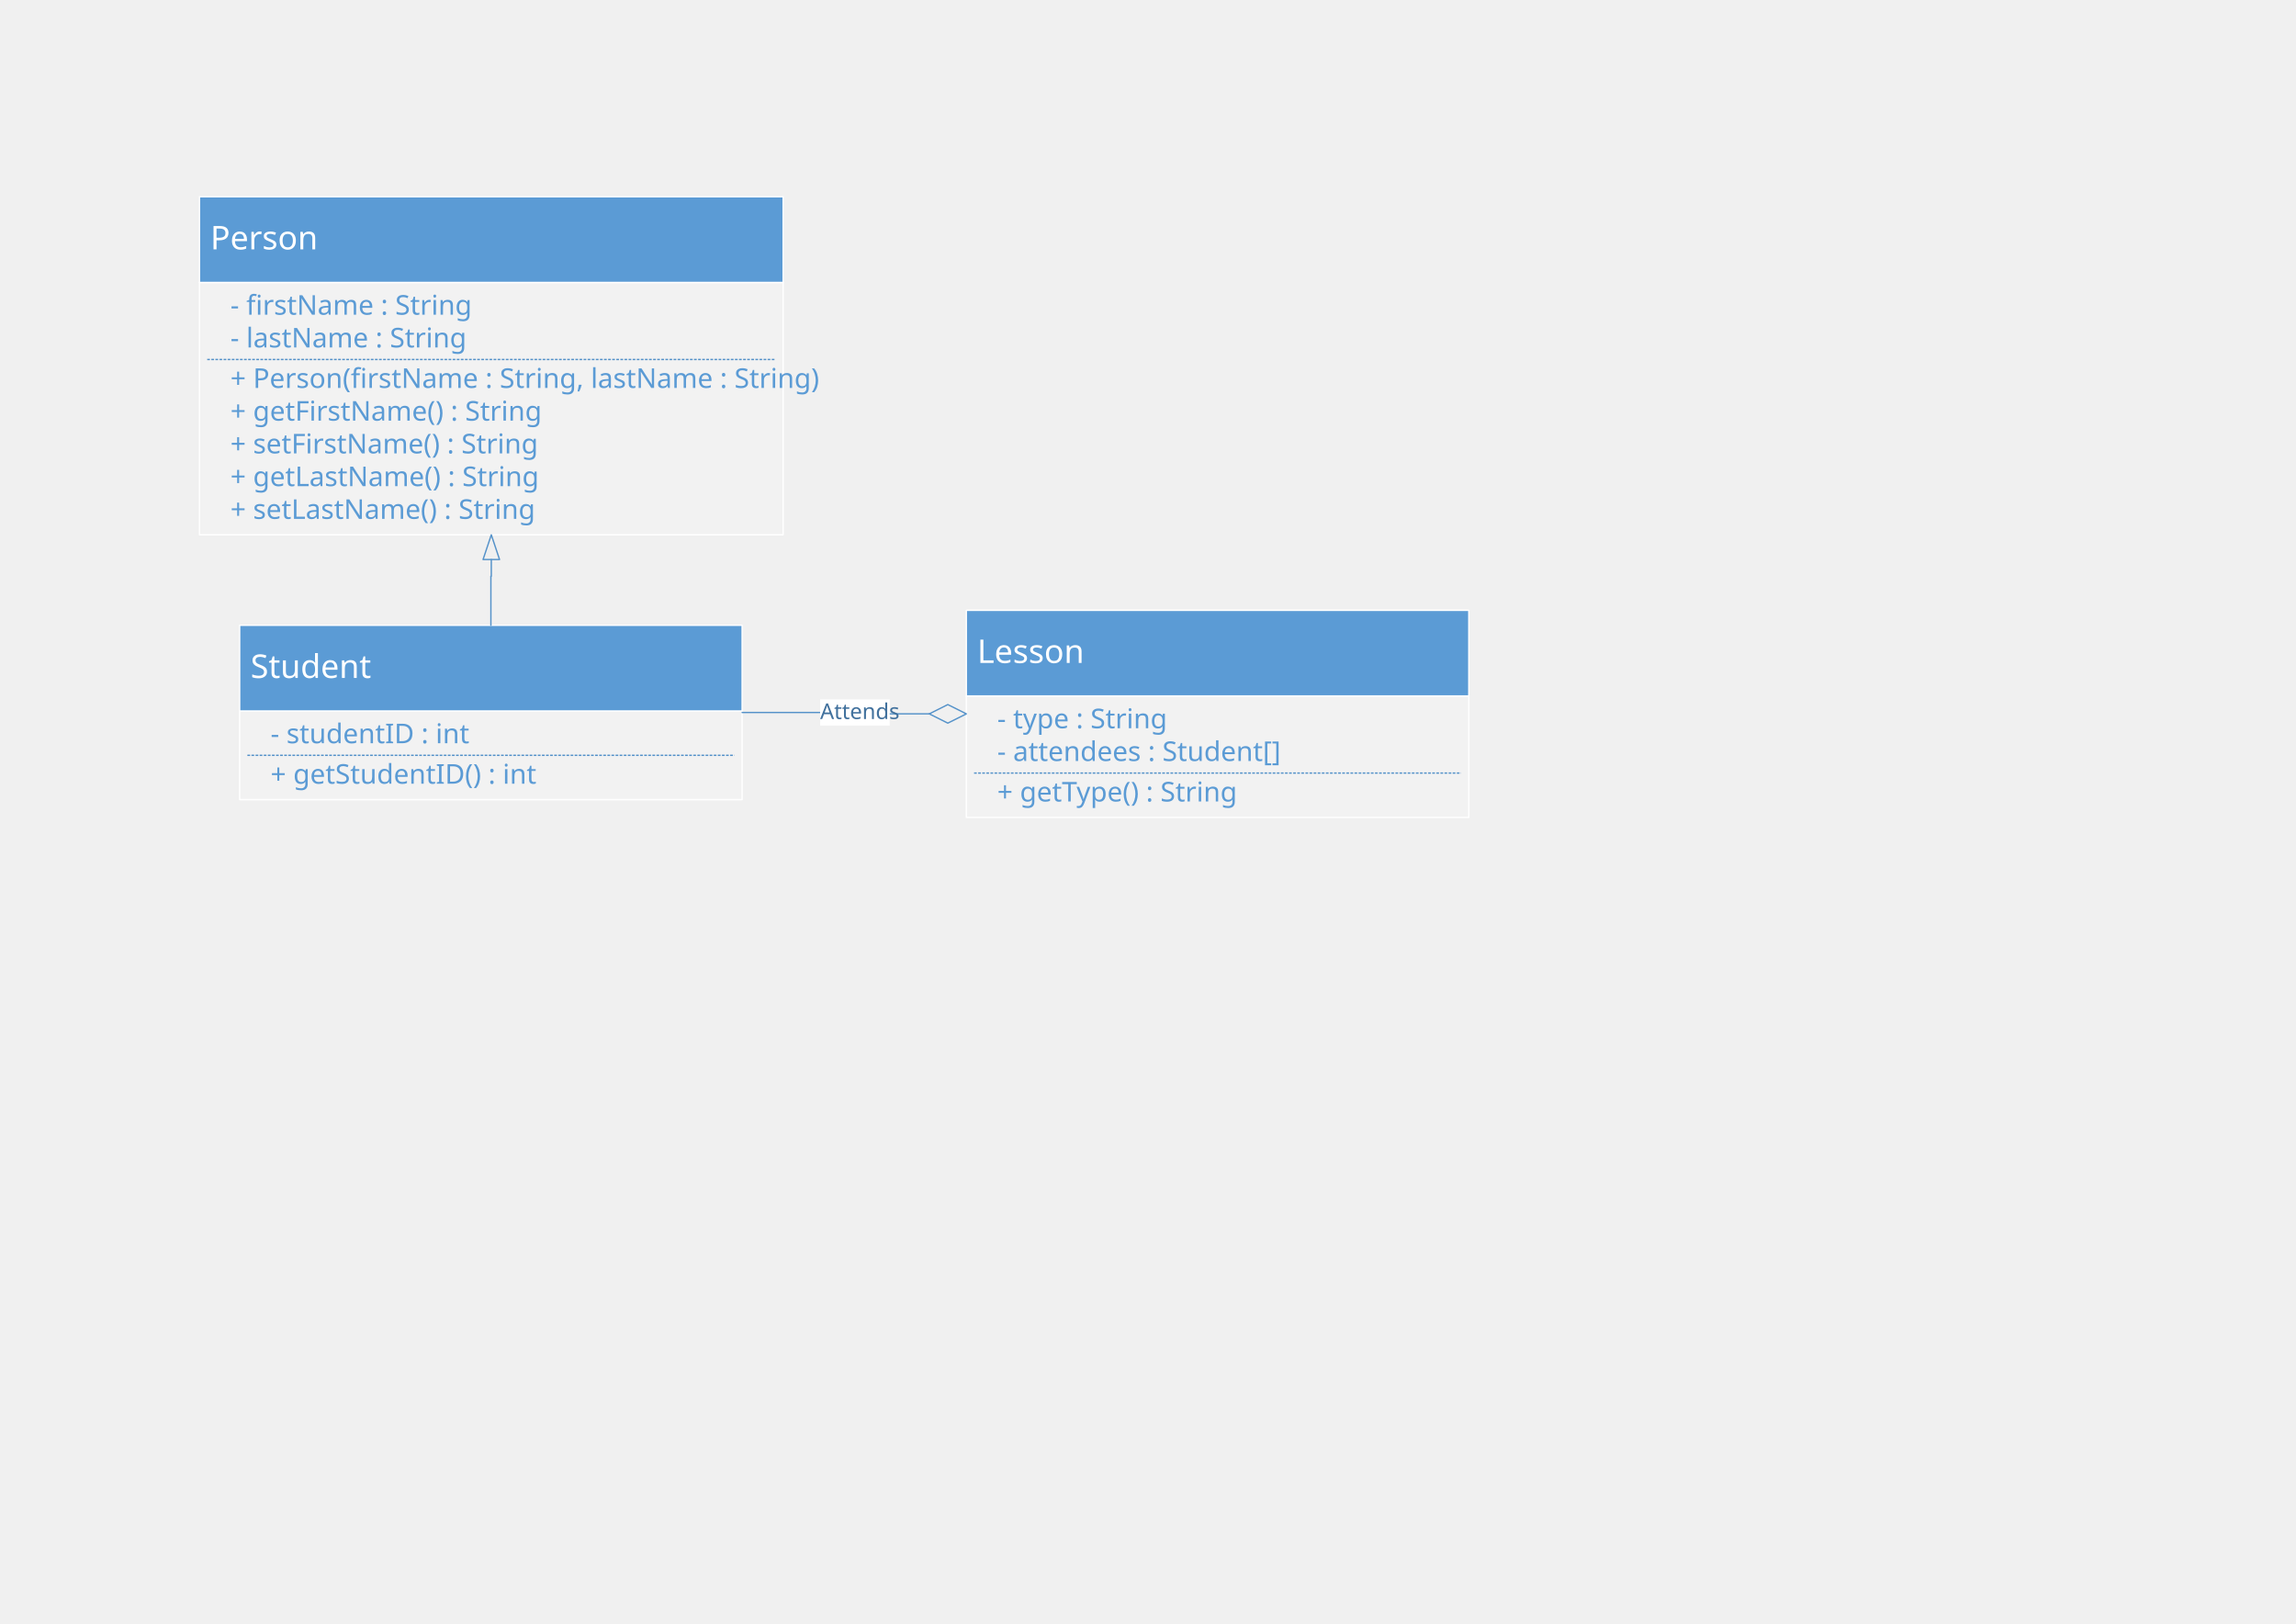
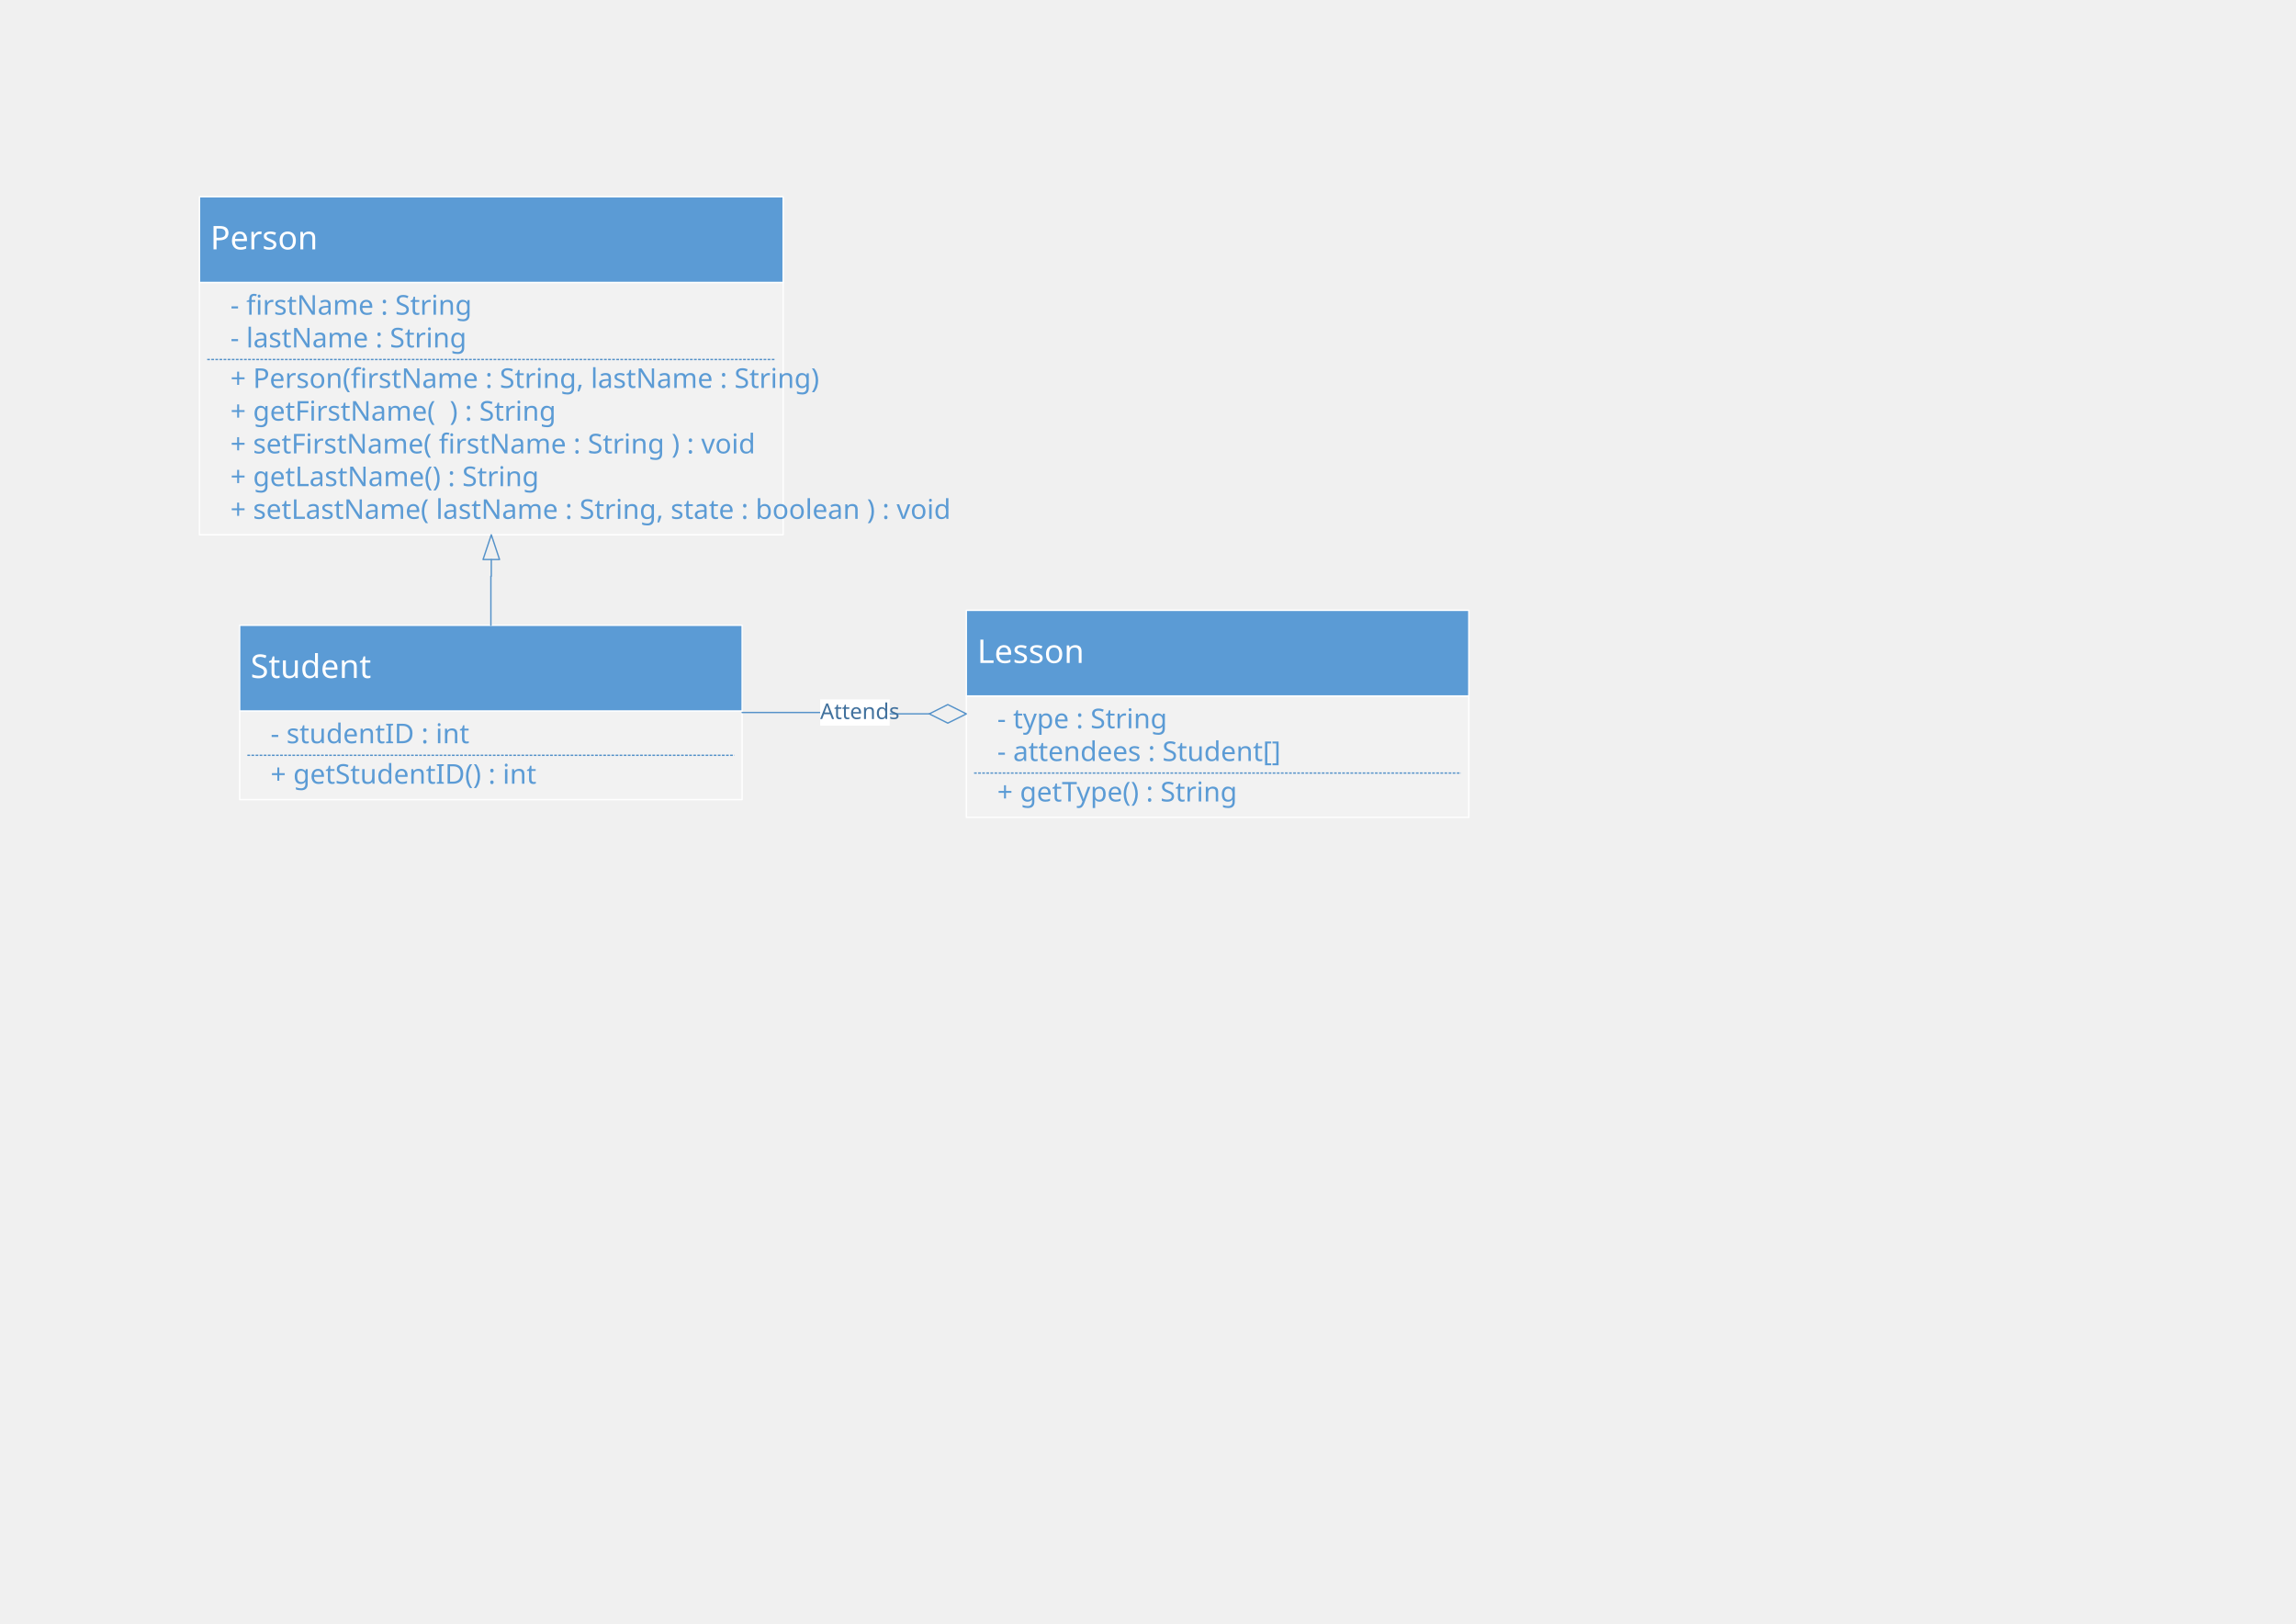
<svg xmlns="http://www.w3.org/2000/svg" xmlns:xlink="http://www.w3.org/1999/xlink" width="11.693in" height="8.268in" viewBox="0 0 841.89 595.276" xml:space="preserve" color-interpolation-filters="sRGB" class="st14">
  <style type="text/css">
	
		.st1 {fill:#f2f2f2;stroke:#ffffff;stroke-linecap:round;stroke-linejoin:round;stroke-width:0.5}
		.st2 {fill:#5b9bd5;stroke:#ffffff;stroke-linecap:round;stroke-linejoin:round;stroke-width:0.5}
		.st3 {fill:#ffffff;font-family:Calibri;font-size:1em}
		.st4 {fill:#5b9bd5;fill-opacity:0}
		.st5 {stroke:#5b9bd5;stroke-linecap:round;stroke-linejoin:round;stroke-width:0.5;visibility:hidden}
		.st6 {fill:#5b9bd5;font-family:Calibri;font-size:0.833em}
		.st7 {fill:#5b9bd5}
		.st8 {stroke:#5592c9;stroke-dasharray:1,0.5;stroke-linecap:butt;stroke-width:0.5}
		.st9 {marker-end:url(#mrkr14-68);stroke:#5592c9;stroke-linecap:round;stroke-linejoin:round;stroke-width:0.5}
		.st10 {fill:#5592c9;fill-opacity:1;stroke:#5592c9;stroke-opacity:1;stroke-width:0.166}
		.st11 {marker-start:url(#mrkr22-75);stroke:#5592c9;stroke-linecap:round;stroke-linejoin:round;stroke-width:0.5}
		.st12 {fill:#ffffff;stroke:none;stroke-linecap:butt;stroke-width:7.2}
		.st13 {fill:#41719d;font-family:Calibri;font-size:0.667em}
		.st14 {fill:none;fill-rule:evenodd;font-size:12px;overflow:visible;stroke-linecap:square;stroke-miterlimit:3}
	
	</style>
  <defs id="Markers">
    <g id="lend14">
      <path d="M 3 -1 L 0 0 L 3 1 L 3 -1 " style="stroke-linecap:round;stroke-linejoin:round;fill:none" />
    </g>
    <marker id="mrkr14-68" class="st10" refX="-18.12" orient="auto" markerUnits="strokeWidth" overflow="visible">
      <use xlink:href="#lend14" transform="scale(-6.04,-6.04) " />
    </marker>
    <g id="lend22">
      <path d="M 0 0 L 2.25 -1.125 L 4.5 0 L 2.25 1.125 L 0 0 " style="stroke-linecap:round;stroke-linejoin:round;fill:none" />
    </g>
    <marker id="mrkr22-75" class="st10" refX="26.46" orient="auto" markerUnits="strokeWidth" overflow="visible">
      <use xlink:href="#lend22" transform="scale(6.04) " />
    </marker>
  </defs>
  <g>
    <g id="group1-1" transform="translate(73.1413,-399.22)">
      <g id="shape2-2">
        <path d="M0 595.28 L214.02 595.28 L214.02 502.75 L0 502.75 L0 595.28 Z" class="st1" />
      </g>
      <g id="shape3-4" transform="translate(0,-92.5294)">
        <path d="M0 595.28 L214.02 595.28 L214.02 563.87 L0 563.87 L0 595.28 Z" class="st2" />
      </g>
      <g id="shape5-6" transform="translate(205.512,-123.933)">
				</g>
      <g id="shape1-7">
        <text x="4" y="490.64" class="st3">Person</text>
      </g>
    </g>
    <g id="shape6-9" transform="translate(75.976,-476.911)">
      <rect x="0" y="583.272" width="208.346" height="12.004" class="st4" />
      <rect x="0" y="583.272" width="208.346" height="12.004" class="st5" />
      <text x="8.5" y="592.27" class="st6">- firstName : String</text>
    </g>
    <g id="shape7-13" transform="translate(75.976,-462.073)">
      <path d="M0 593.86 L208.35 593.86 L0 593.86 Z" class="st7" />
      <path d="M0 593.86 L208.35 593.86" class="st8" />
    </g>
    <g id="shape8-16" transform="translate(75.976,-438.065)">
      <rect x="0" y="583.272" width="208.346" height="12.004" class="st4" />
      <rect x="0" y="583.272" width="208.346" height="12.004" class="st5" />
-       <text x="8.5" y="592.27" class="st6">+ getFirstName() : String</text>
+       <text x="8.5" y="592.27" class="st6">+ getFirstName(  ) : String</text>
    </g>
    <g id="group9-20" transform="translate(87.874,-302.12)">
      <g id="shape10-21">
        <path d="M0 595.28 L184.25 595.28 L184.25 562.76 L0 562.76 L0 595.28 Z" class="st1" />
      </g>
      <g id="shape11-23" transform="translate(0,-32.5112)">
        <path d="M0 595.28 L184.25 595.28 L184.25 563.87 L0 563.87 L0 595.28 Z" class="st2" />
      </g>
      <g id="shape13-25" transform="translate(175.748,-63.9149)">
				</g>
      <g id="shape9-26">
        <text x="4" y="550.66" class="st3">Student</text>
      </g>
    </g>
    <g id="shape14-28" transform="translate(90.7087,-319.793)">
      <rect x="0" y="583.272" width="178.583" height="12.004" class="st4" />
      <rect x="0" y="583.272" width="178.583" height="12.004" class="st5" />
      <text x="8.5" y="592.27" class="st6">- studentID : int</text>
    </g>
    <g id="shape15-32" transform="translate(90.7087,-316.959)">
      <path d="M0 593.86 L178.58 593.86 L0 593.86 Z" class="st7" />
      <path d="M0 593.86 L178.58 593.86" class="st8" />
    </g>
    <g id="shape16-35" transform="translate(90.7087,-304.955)">
      <rect x="0" y="583.272" width="178.583" height="12.004" class="st4" />
      <rect x="0" y="583.272" width="178.583" height="12.004" class="st5" />
      <text x="8.5" y="592.27" class="st6">+ getStudentID() : int</text>
    </g>
    <g id="group17-39" transform="translate(354.331,-295.613)">
      <g id="shape18-40">
        <path d="M0 595.28 L184.25 595.28 L184.25 550.76 L0 550.76 L0 595.28 Z" class="st1" />
      </g>
      <g id="shape19-42" transform="translate(0,-44.5148)">
        <path d="M0 595.28 L184.25 595.28 L184.25 563.87 L0 563.87 L0 595.28 Z" class="st2" />
      </g>
      <g id="shape21-44" transform="translate(175.748,-75.9186)">
				</g>
      <g id="shape17-45">
        <text x="4" y="538.66" class="st3">Lesson</text>
      </g>
    </g>
    <g id="shape22-47" transform="translate(357.165,-325.29)">
      <rect x="0" y="583.272" width="178.583" height="12.004" class="st4" />
      <rect x="0" y="583.272" width="178.583" height="12.004" class="st5" />
      <text x="8.5" y="592.27" class="st6">- type : String</text>
    </g>
    <g id="shape23-51" transform="translate(357.165,-310.451)">
      <path d="M0 593.86 L178.58 593.86 L0 593.86 Z" class="st7" />
      <path d="M0 593.86 L178.58 593.86" class="st8" />
    </g>
    <g id="shape24-54" transform="translate(357.165,-298.448)">
      <rect x="0" y="583.272" width="178.583" height="12.004" class="st4" />
      <rect x="0" y="583.272" width="178.583" height="12.004" class="st5" />
      <text x="8.5" y="592.27" class="st6">+ getType() : String</text>
    </g>
    <g id="shape26-58" transform="translate(357.165,-313.286)">
      <rect x="0" y="583.272" width="178.583" height="12.004" class="st4" />
      <rect x="0" y="583.272" width="178.583" height="12.004" class="st5" />
      <text x="8.5" y="592.27" class="st6">- attendees : Student[]</text>
    </g>
    <g id="group27-62" transform="translate(172.988,-366.035)">
      <g id="shape27-63">
        <path d="M7.01 595.28 L7.01 577.28 L7.16 577.28 L7.16 571.15" class="st9" />
      </g>
    </g>
    <g id="group32-69" transform="translate(354.331,-326.738)">
      <g id="shape32-70">
        <path d="M-13.23 588.44 L-13.59 588.44 L-36 588.44 L-36 587.94 L-82.2 587.94" class="st11" />
        <rect x="-53.601" y="583.136" width="25.503" height="9.6" class="st12" />
        <text x="-53.6" y="590.34" class="st13">Attends</text>
      </g>
    </g>
    <g id="shape38-78" transform="translate(75.976,-464.907)">
      <rect x="0" y="583.272" width="208.346" height="12.004" class="st4" />
      <rect x="0" y="583.272" width="208.346" height="12.004" class="st5" />
      <text x="8.5" y="592.27" class="st6">- lastName : String</text>
    </g>
    <g id="shape39-82" transform="translate(75.976,-426.062)">
      <rect x="0" y="583.272" width="208.346" height="12.004" class="st4" />
      <rect x="0" y="583.272" width="208.346" height="12.004" class="st5" />
-       <text x="8.5" y="592.27" class="st6">+ setFirstName() : String</text>
+       <text x="8.5" y="592.27" class="st6">+ setFirstName( firstName : String ) : void</text>
    </g>
    <g id="shape40-86" transform="translate(75.976,-414.058)">
      <rect x="0" y="583.272" width="208.346" height="12.004" class="st4" />
      <rect x="0" y="583.272" width="208.346" height="12.004" class="st5" />
      <text x="8.5" y="592.27" class="st6">+ getLastName() : String</text>
    </g>
    <g id="shape41-90" transform="translate(75.976,-402.054)">
      <rect x="0" y="583.272" width="208.346" height="12.004" class="st4" />
      <rect x="0" y="583.272" width="208.346" height="12.004" class="st5" />
-       <text x="8.5" y="592.27" class="st6">+ setLastName() : String</text>
+       <text x="8.5" y="592.27" class="st6">+ setLastName( lastName : String, state : boolean ) : void</text>
    </g>
    <g id="shape42-94" transform="translate(75.976,-450.069)">
      <rect x="0" y="583.272" width="208.346" height="12.004" class="st4" />
      <rect x="0" y="583.272" width="208.346" height="12.004" class="st5" />
      <text x="8.5" y="592.27" class="st6">+ Person(firstName : String, lastName : String)</text>
    </g>
  </g>
</svg>
